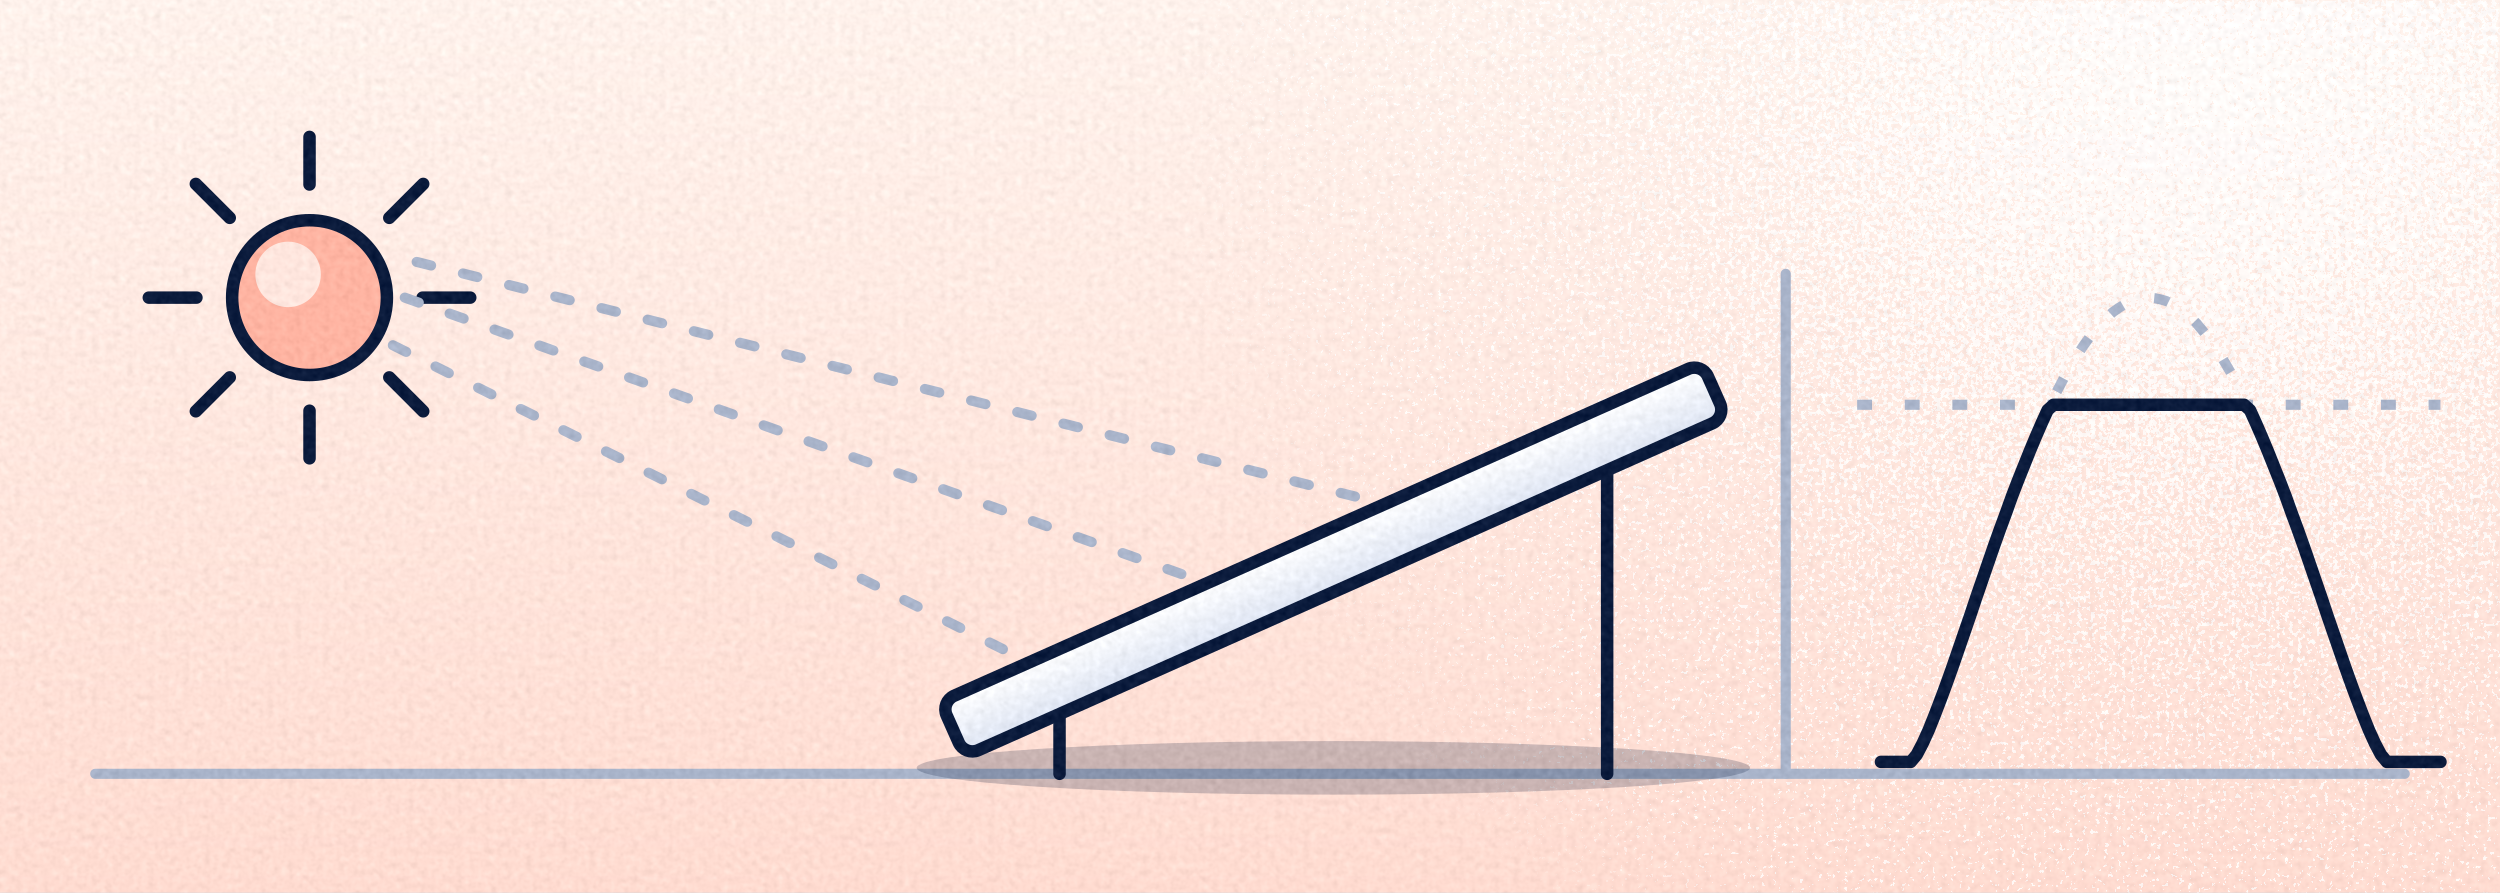
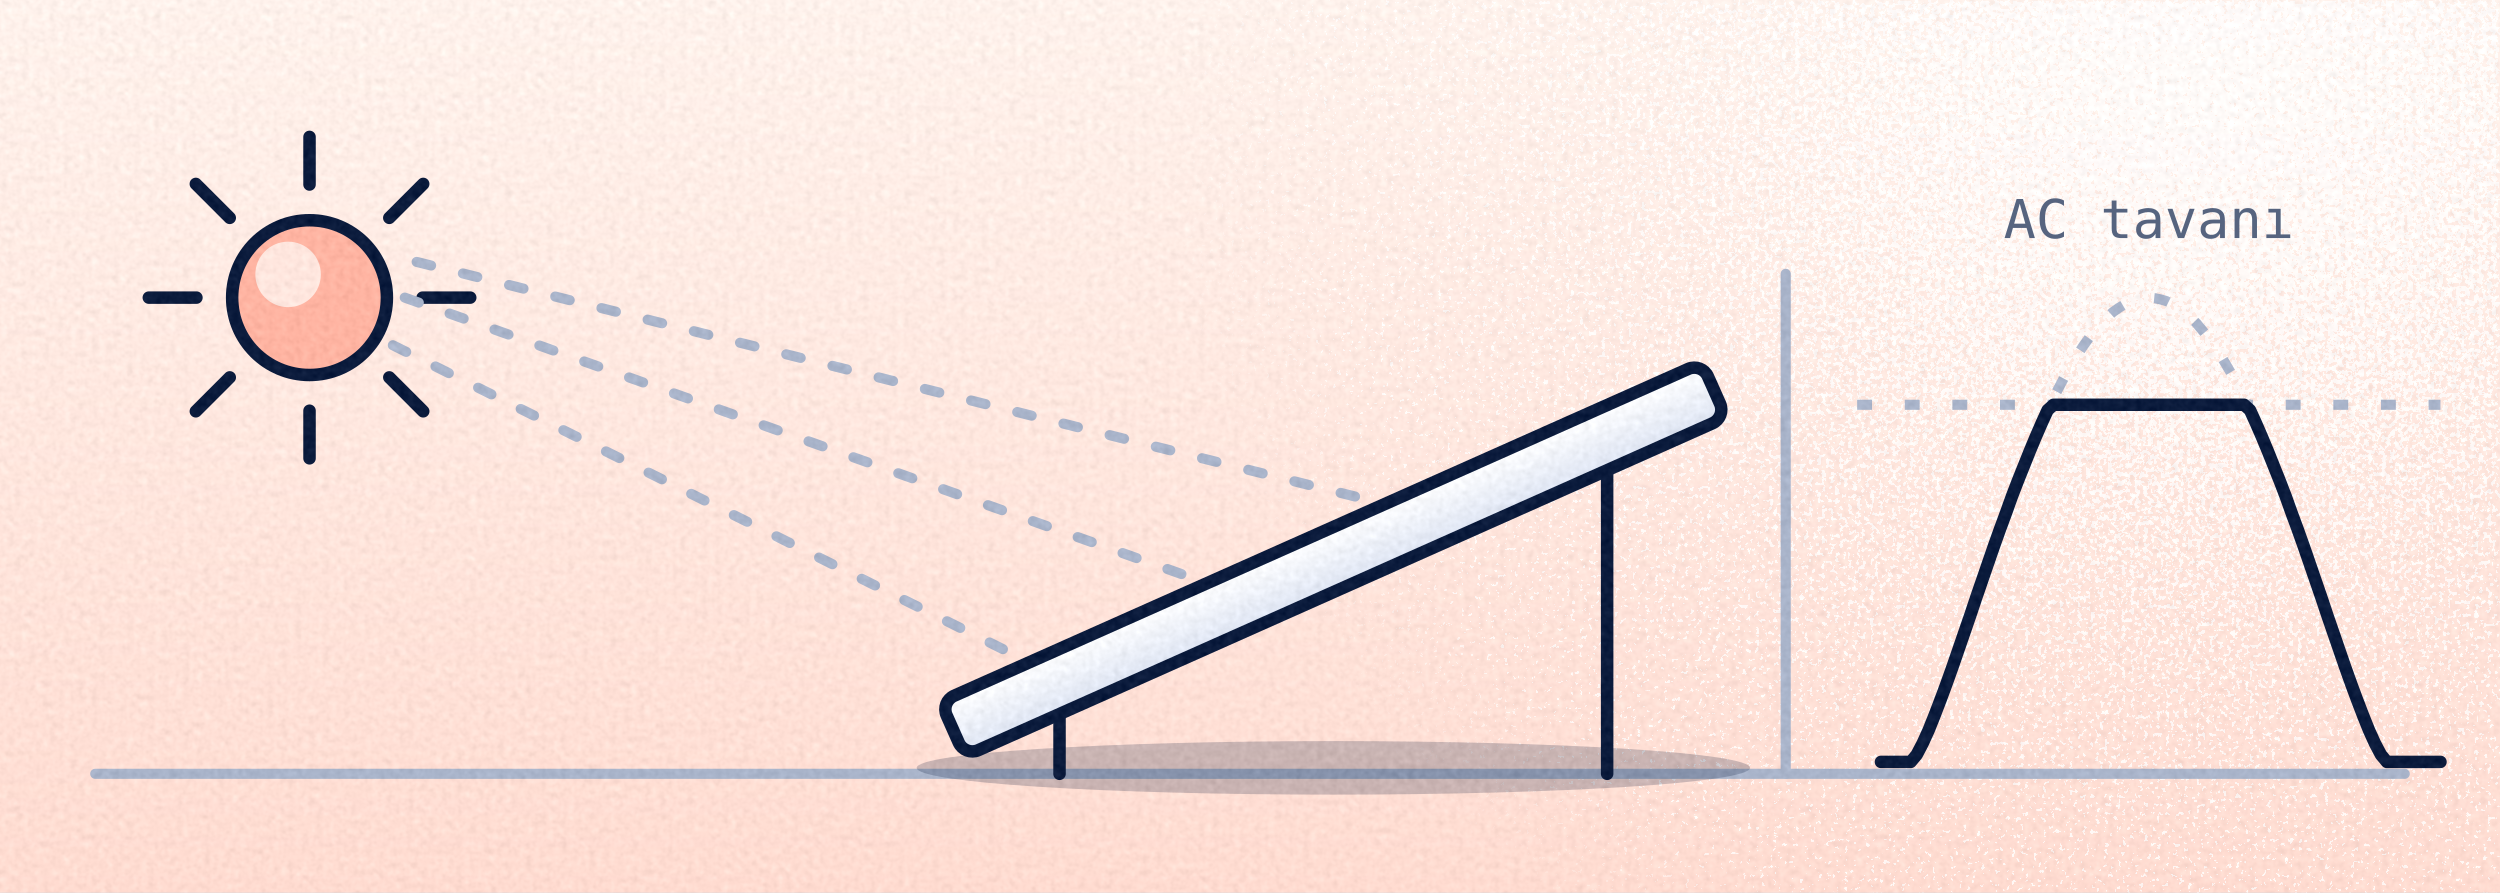
<svg xmlns="http://www.w3.org/2000/svg" viewBox="0 0 420 150" preserveAspectRatio="xMidYMid slice" aria-hidden="true" focusable="false">
  <g filter="url(#s1-gr)">
    <defs>
      <filter id="s1-gr" x="0" y="0" width="100%" height="100%" color-interpolation-filters="sRGB">
        <feTurbulence type="fractalNoise" baseFrequency="0.85" numOctaves="2" seed="3" result="t" />
        <feColorMatrix in="t" type="matrix" values="0.333 0.333 0.333 0 0  0.333 0.333 0.333 0 0  0.333 0.333 0.333 0 0  0 0 0 0 1" result="gri" />
        <feComposite in="SourceGraphic" in2="gri" operator="arithmetic" k1="0" k2="1" k3="0.16" k4="-0.080" result="k" />
        <feComposite in="k" in2="SourceGraphic" operator="in" />
      </filter>
      <linearGradient id="s1-zm" x1="0" y1="0" x2="0" y2="1">
        <stop offset="0" stop-color="#FFF2EC" />
        <stop offset="1" stop-color="#FFDBD0" />
      </linearGradient>
      <radialGradient id="s1-hg" gradientUnits="userSpaceOnUse" cx="370" cy="15" r="176">
        <stop offset="0.000" stop-color="#fff" stop-opacity="1.000" />
        <stop offset="0.125" stop-color="#fff" stop-opacity="0.829" />
        <stop offset="0.250" stop-color="#fff" stop-opacity="0.668" />
        <stop offset="0.375" stop-color="#fff" stop-opacity="0.518" />
        <stop offset="0.500" stop-color="#fff" stop-opacity="0.379" />
        <stop offset="0.625" stop-color="#fff" stop-opacity="0.253" />
        <stop offset="0.750" stop-color="#fff" stop-opacity="0.144" />
        <stop offset="0.875" stop-color="#fff" stop-opacity="0.054" />
        <stop offset="1.000" stop-color="#fff" stop-opacity="0.000" />
      </radialGradient>
      <filter id="s1-hf" x="189.2" y="-165.4" width="360.8" height="360.8" filterUnits="userSpaceOnUse" color-interpolation-filters="sRGB">
        <feGaussianBlur in="SourceAlpha" stdDeviation="0.4" result="b" />
        <feTurbulence type="fractalNoise" baseFrequency="1.35" numOctaves="3" seed="17" result="t" />
        <feColorMatrix in="t" type="matrix" values="0 0 0 0 0  0 0 0 0 0  0 0 0 0 0  2.2 0 0 0 -0.600" result="nA" />
        <feComposite in="b" in2="nA" operator="arithmetic" k1="0" k2="1" k3="-1" k4="0.0" result="fark" />
        <feComponentTransfer in="fark" result="e">
          <feFuncA type="linear" slope="15" intercept="0" />
        </feComponentTransfer>
        <feFlood flood-color="#FFFFFF" />
        <feComposite in2="e" operator="in" />
      </filter>
    </defs>
    <rect vector-effect="non-scaling-stroke" width="420" height="150" fill="url(#s1-zm)" />
    <circle vector-effect="non-scaling-stroke" cx="370" cy="15" r="176" fill="url(#s1-hg)" filter="url(#s1-hf)" opacity="0.73" />
    <path vector-effect="non-scaling-stroke" d="M16 130H404" stroke="#A9B4CA" stroke-width="1.7" stroke-linecap="round" />
    <circle vector-effect="non-scaling-stroke" cx="52" cy="50" r="13" fill="#FFB4A2" stroke="#0B1B3C" stroke-width="2.1" />
    <circle vector-effect="non-scaling-stroke" cx="48.4" cy="46.1" r="5.5" fill="#FFEFE9" opacity=".85" />
    <path vector-effect="non-scaling-stroke" d="M71,50L79,50" stroke="#0B1B3C" stroke-width="2.1" stroke-linecap="round" />
    <path vector-effect="non-scaling-stroke" d="M65.4,63.4L71.1,69.1" stroke="#0B1B3C" stroke-width="2.1" stroke-linecap="round" />
    <path vector-effect="non-scaling-stroke" d="M52,69L52,77" stroke="#0B1B3C" stroke-width="2.1" stroke-linecap="round" />
    <path vector-effect="non-scaling-stroke" d="M38.6,63.4L32.9,69.1" stroke="#0B1B3C" stroke-width="2.1" stroke-linecap="round" />
    <path vector-effect="non-scaling-stroke" d="M33,50L25,50" stroke="#0B1B3C" stroke-width="2.1" stroke-linecap="round" />
    <path vector-effect="non-scaling-stroke" d="M38.6,36.6L32.9,30.9" stroke="#0B1B3C" stroke-width="2.1" stroke-linecap="round" />
    <path vector-effect="non-scaling-stroke" d="M52,31L52,23" stroke="#0B1B3C" stroke-width="2.1" stroke-linecap="round" />
    <path vector-effect="non-scaling-stroke" d="M65.4,36.6L71.1,30.9" stroke="#0B1B3C" stroke-width="2.1" stroke-linecap="round" />
    <path vector-effect="non-scaling-stroke" d="M66 58L174 111.8M68 50L204 98.4M70 44L234 85" stroke="#A9B4CA" stroke-width="1.7" stroke-dasharray="2.5 5.5" stroke-linecap="round" />
    <ellipse vector-effect="non-scaling-stroke" cx="224" cy="129" rx="70" ry="4.5" fill="#0B1B3C" opacity="0.22" />
    <path vector-effect="non-scaling-stroke" d="M178 118V130M270 77V130" stroke="#0B1B3C" stroke-width="2.1" stroke-linecap="round" />
    <defs>
      <linearGradient id="s1-pg" x1="0" y1="0" x2="0" y2="1">
        <stop offset="0" stop-color="#FFFFFF" />
        <stop offset="1" stop-color="#DCE3F2" />
      </linearGradient>
    </defs>
    <rect vector-effect="non-scaling-stroke" x="-70" y="-5" width="140" height="10" rx="2.5" transform="translate(224 94) rotate(-24)" fill="url(#s1-pg)" stroke="#0B1B3C" stroke-width="2.1" />
    <path vector-effect="non-scaling-stroke" d="M300 130V46" stroke="#A9B4CA" stroke-width="1.7" stroke-linecap="round" />
    <path vector-effect="non-scaling-stroke" d="M312 68H410" stroke="#A9B4CA" stroke-width="1.7" stroke-dasharray="2.5 5.5" />
    <path vector-effect="non-scaling-stroke" d="M316,128 L317,128 L318,128 L319,128 L320,128 L321,128 L322,126.8 L323,124.9 L324,122.7 L325,120.2 L326,117.6 L327,114.9 L328,112.1 L329,109.2 L330,106.3 L331,103.4 L332,100.4 L333,97.5 L334,94.6 L335,91.7 L336,88.9 L337,86.2 L338,83.4 L339,80.8 L340,78.3 L341,75.8 L342,73.4 L343,71.1 L344,68.9 L345,66.8 L346,64.9 L347,63 L348,61.3 L349,59.6 L350,58.1 L351,56.7 L352,55.5 L353,54.3 L354,53.3 L355,52.4 L356,51.7 L357,51.1 L358,50.6 L359,50.3 L360,50.1 L361,50 L362,50.1 L363,50.3 L364,50.6 L365,51.1 L366,51.7 L367,52.4 L368,53.3 L369,54.3 L370,55.5 L371,56.7 L372,58.1 L373,59.6 L374,61.3 L375,63 L376,64.9 L377,66.8 L378,68.9 L379,71.1 L380,73.4 L381,75.8 L382,78.3 L383,80.8 L384,83.4 L385,86.2 L386,88.9 L387,91.7 L388,94.6 L389,97.5 L390,100.4 L391,103.4 L392,106.3 L393,109.2 L394,112.1 L395,114.9 L396,117.6 L397,120.2 L398,122.7 L399,124.9 L400,126.8 L401,128 L402,128 L403,128 L404,128 L405,128 L406,128 L407,128 L408,128 L409,128 L410,128" fill="none" stroke="#A9B4CA" stroke-width="1.7" stroke-dasharray="2.5 5.5" />
    <path vector-effect="non-scaling-stroke" d="M316,128 L317,128 L318,128 L319,128 L320,128 L321,128 L322,126.8 L323,124.9 L324,122.7 L325,120.2 L326,117.6 L327,114.9 L328,112.1 L329,109.2 L330,106.3 L331,103.4 L332,100.4 L333,97.5 L334,94.6 L335,91.7 L336,88.9 L337,86.2 L338,83.4 L339,80.8 L340,78.3 L341,75.8 L342,73.4 L343,71.1 L344,68.9 L345,68 L346,68 L347,68 L348,68 L349,68 L350,68 L351,68 L352,68 L353,68 L354,68 L355,68 L356,68 L357,68 L358,68 L359,68 L360,68 L361,68 L362,68 L363,68 L364,68 L365,68 L366,68 L367,68 L368,68 L369,68 L370,68 L371,68 L372,68 L373,68 L374,68 L375,68 L376,68 L377,68 L378,68.9 L379,71.1 L380,73.4 L381,75.8 L382,78.3 L383,80.8 L384,83.4 L385,86.2 L386,88.9 L387,91.7 L388,94.6 L389,97.5 L390,100.4 L391,103.4 L392,106.3 L393,109.2 L394,112.1 L395,114.9 L396,117.6 L397,120.2 L398,122.7 L399,124.9 L400,126.8 L401,128 L402,128 L403,128 L404,128 L405,128 L406,128 L407,128 L408,128 L409,128 L410,128" fill="none" stroke="#0B1B3C" stroke-width="2.1" stroke-linejoin="round" stroke-linecap="round" />
  </g>
+   <text x="361" y="40" font-family="IBM Plex Mono, ui-monospace, monospace" font-size="9" fill="#56647F" text-anchor="middle">AC tavanı</text>
</svg>
